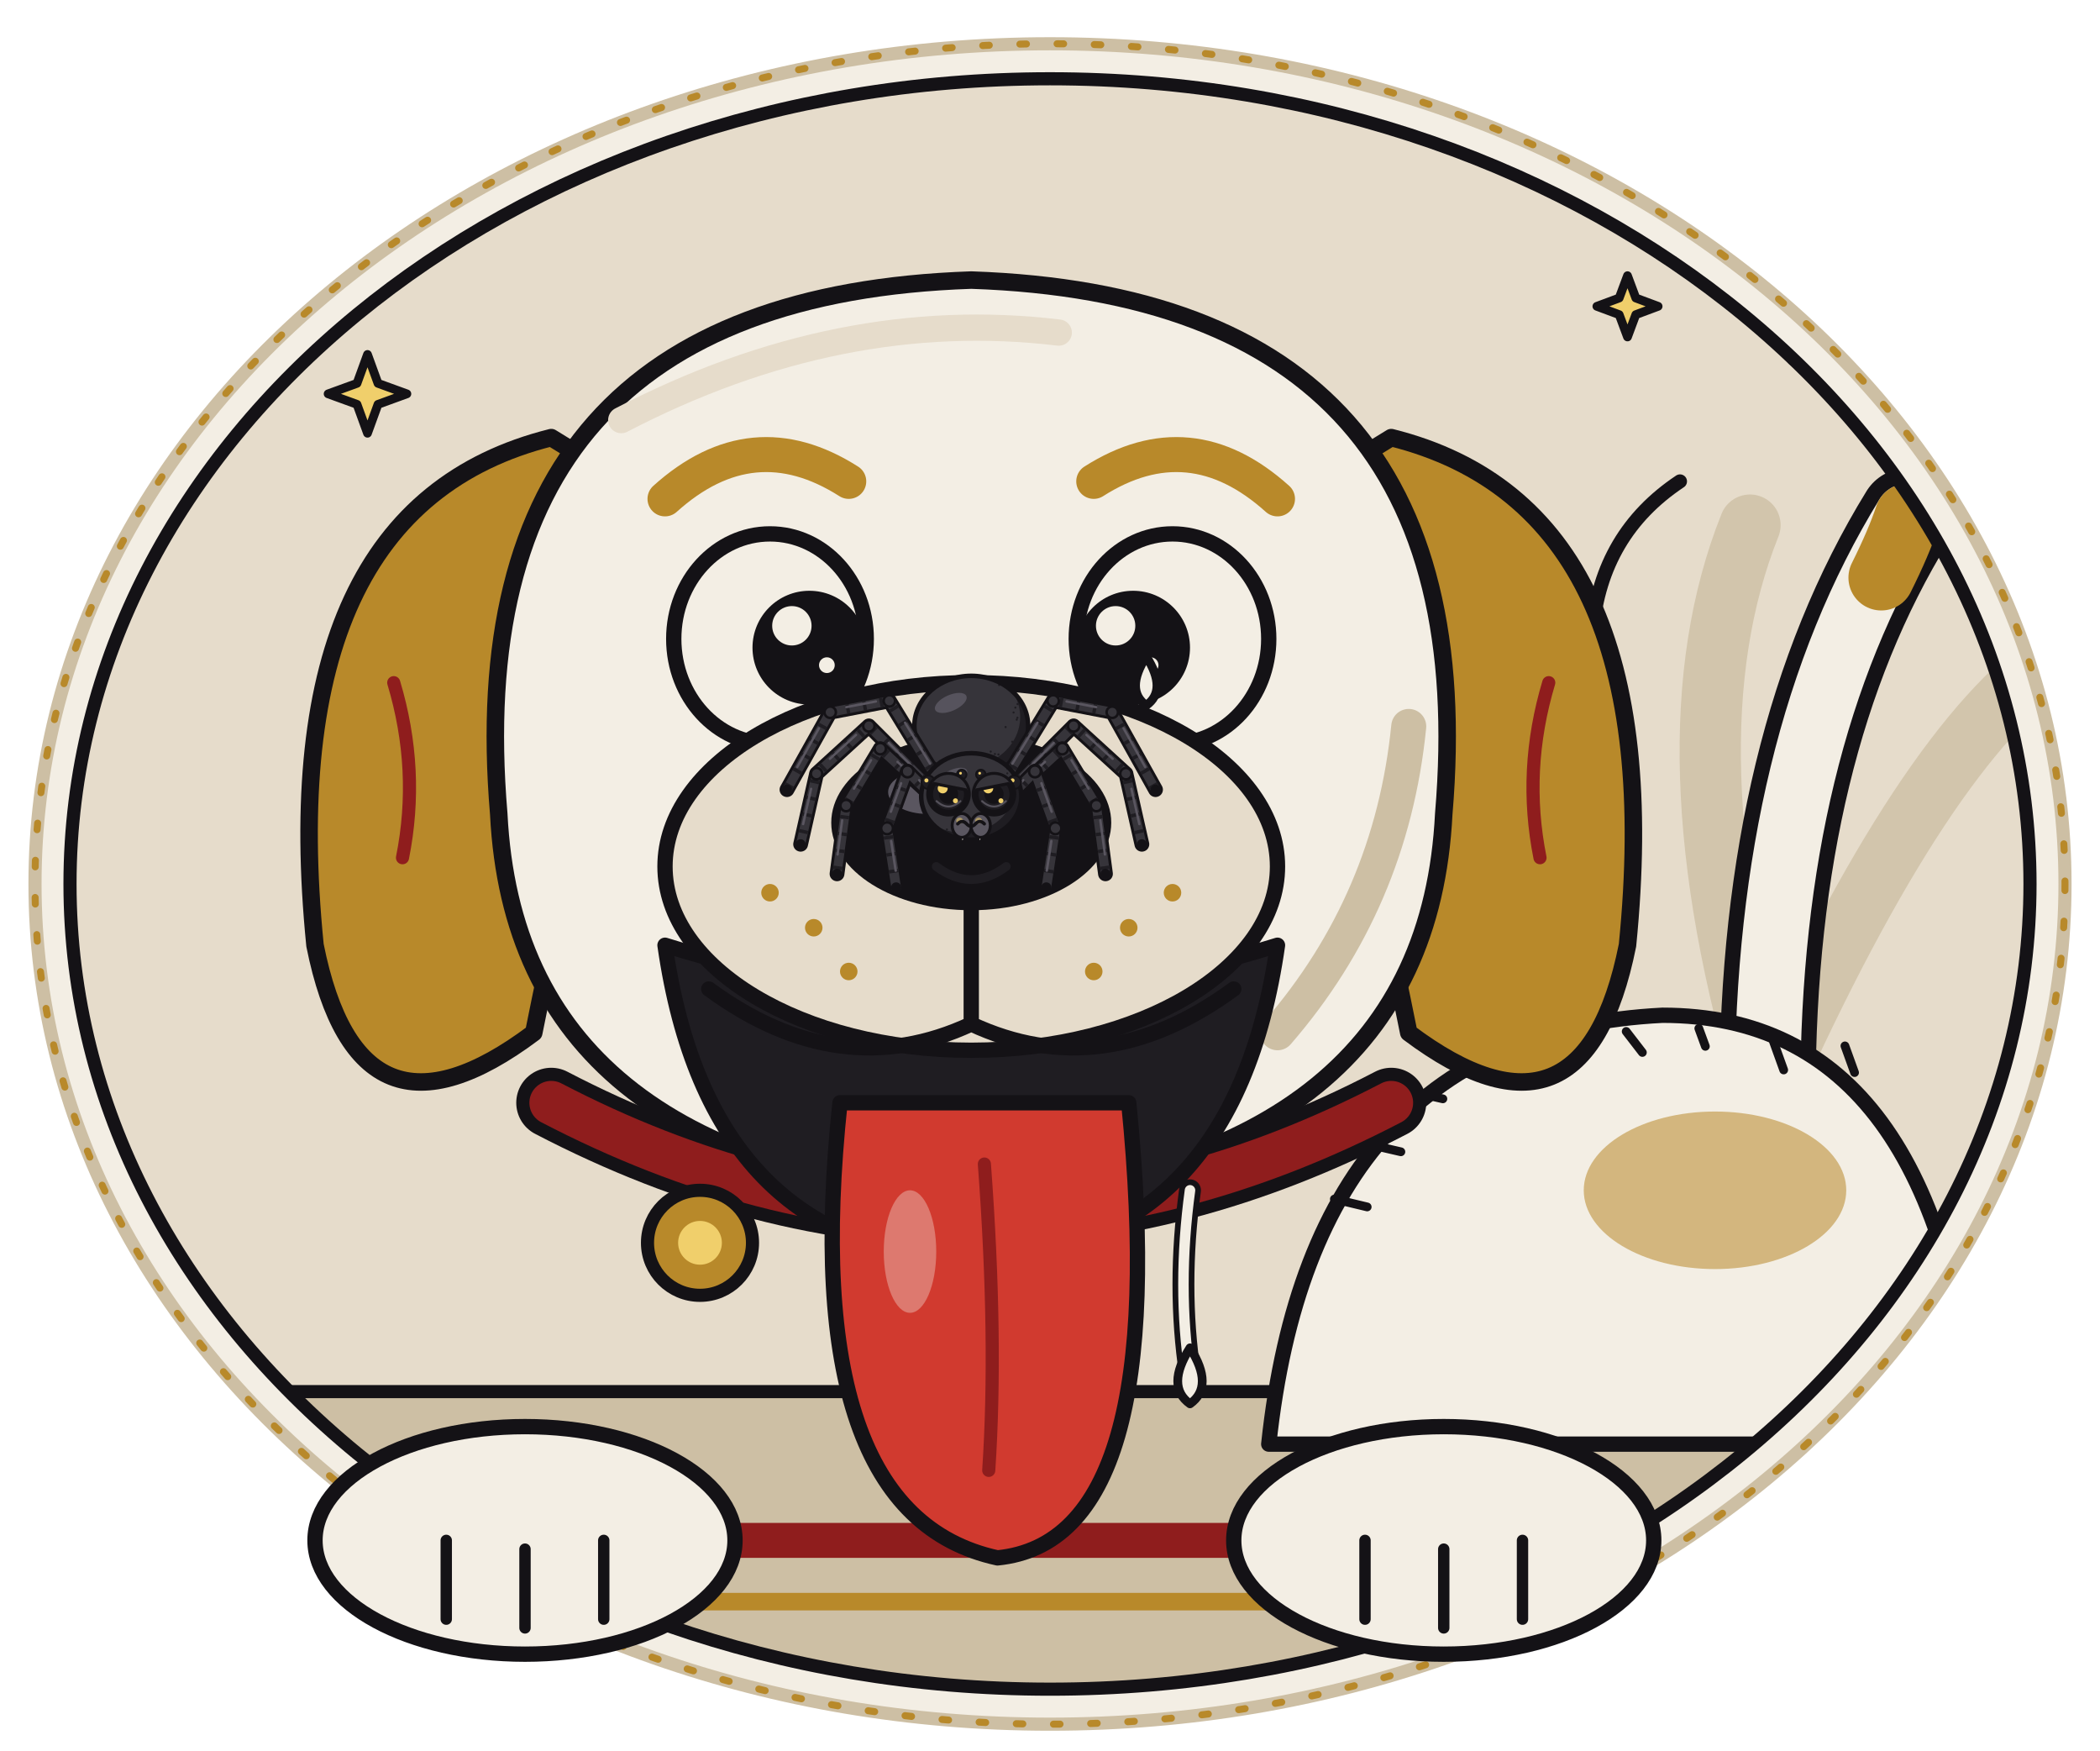
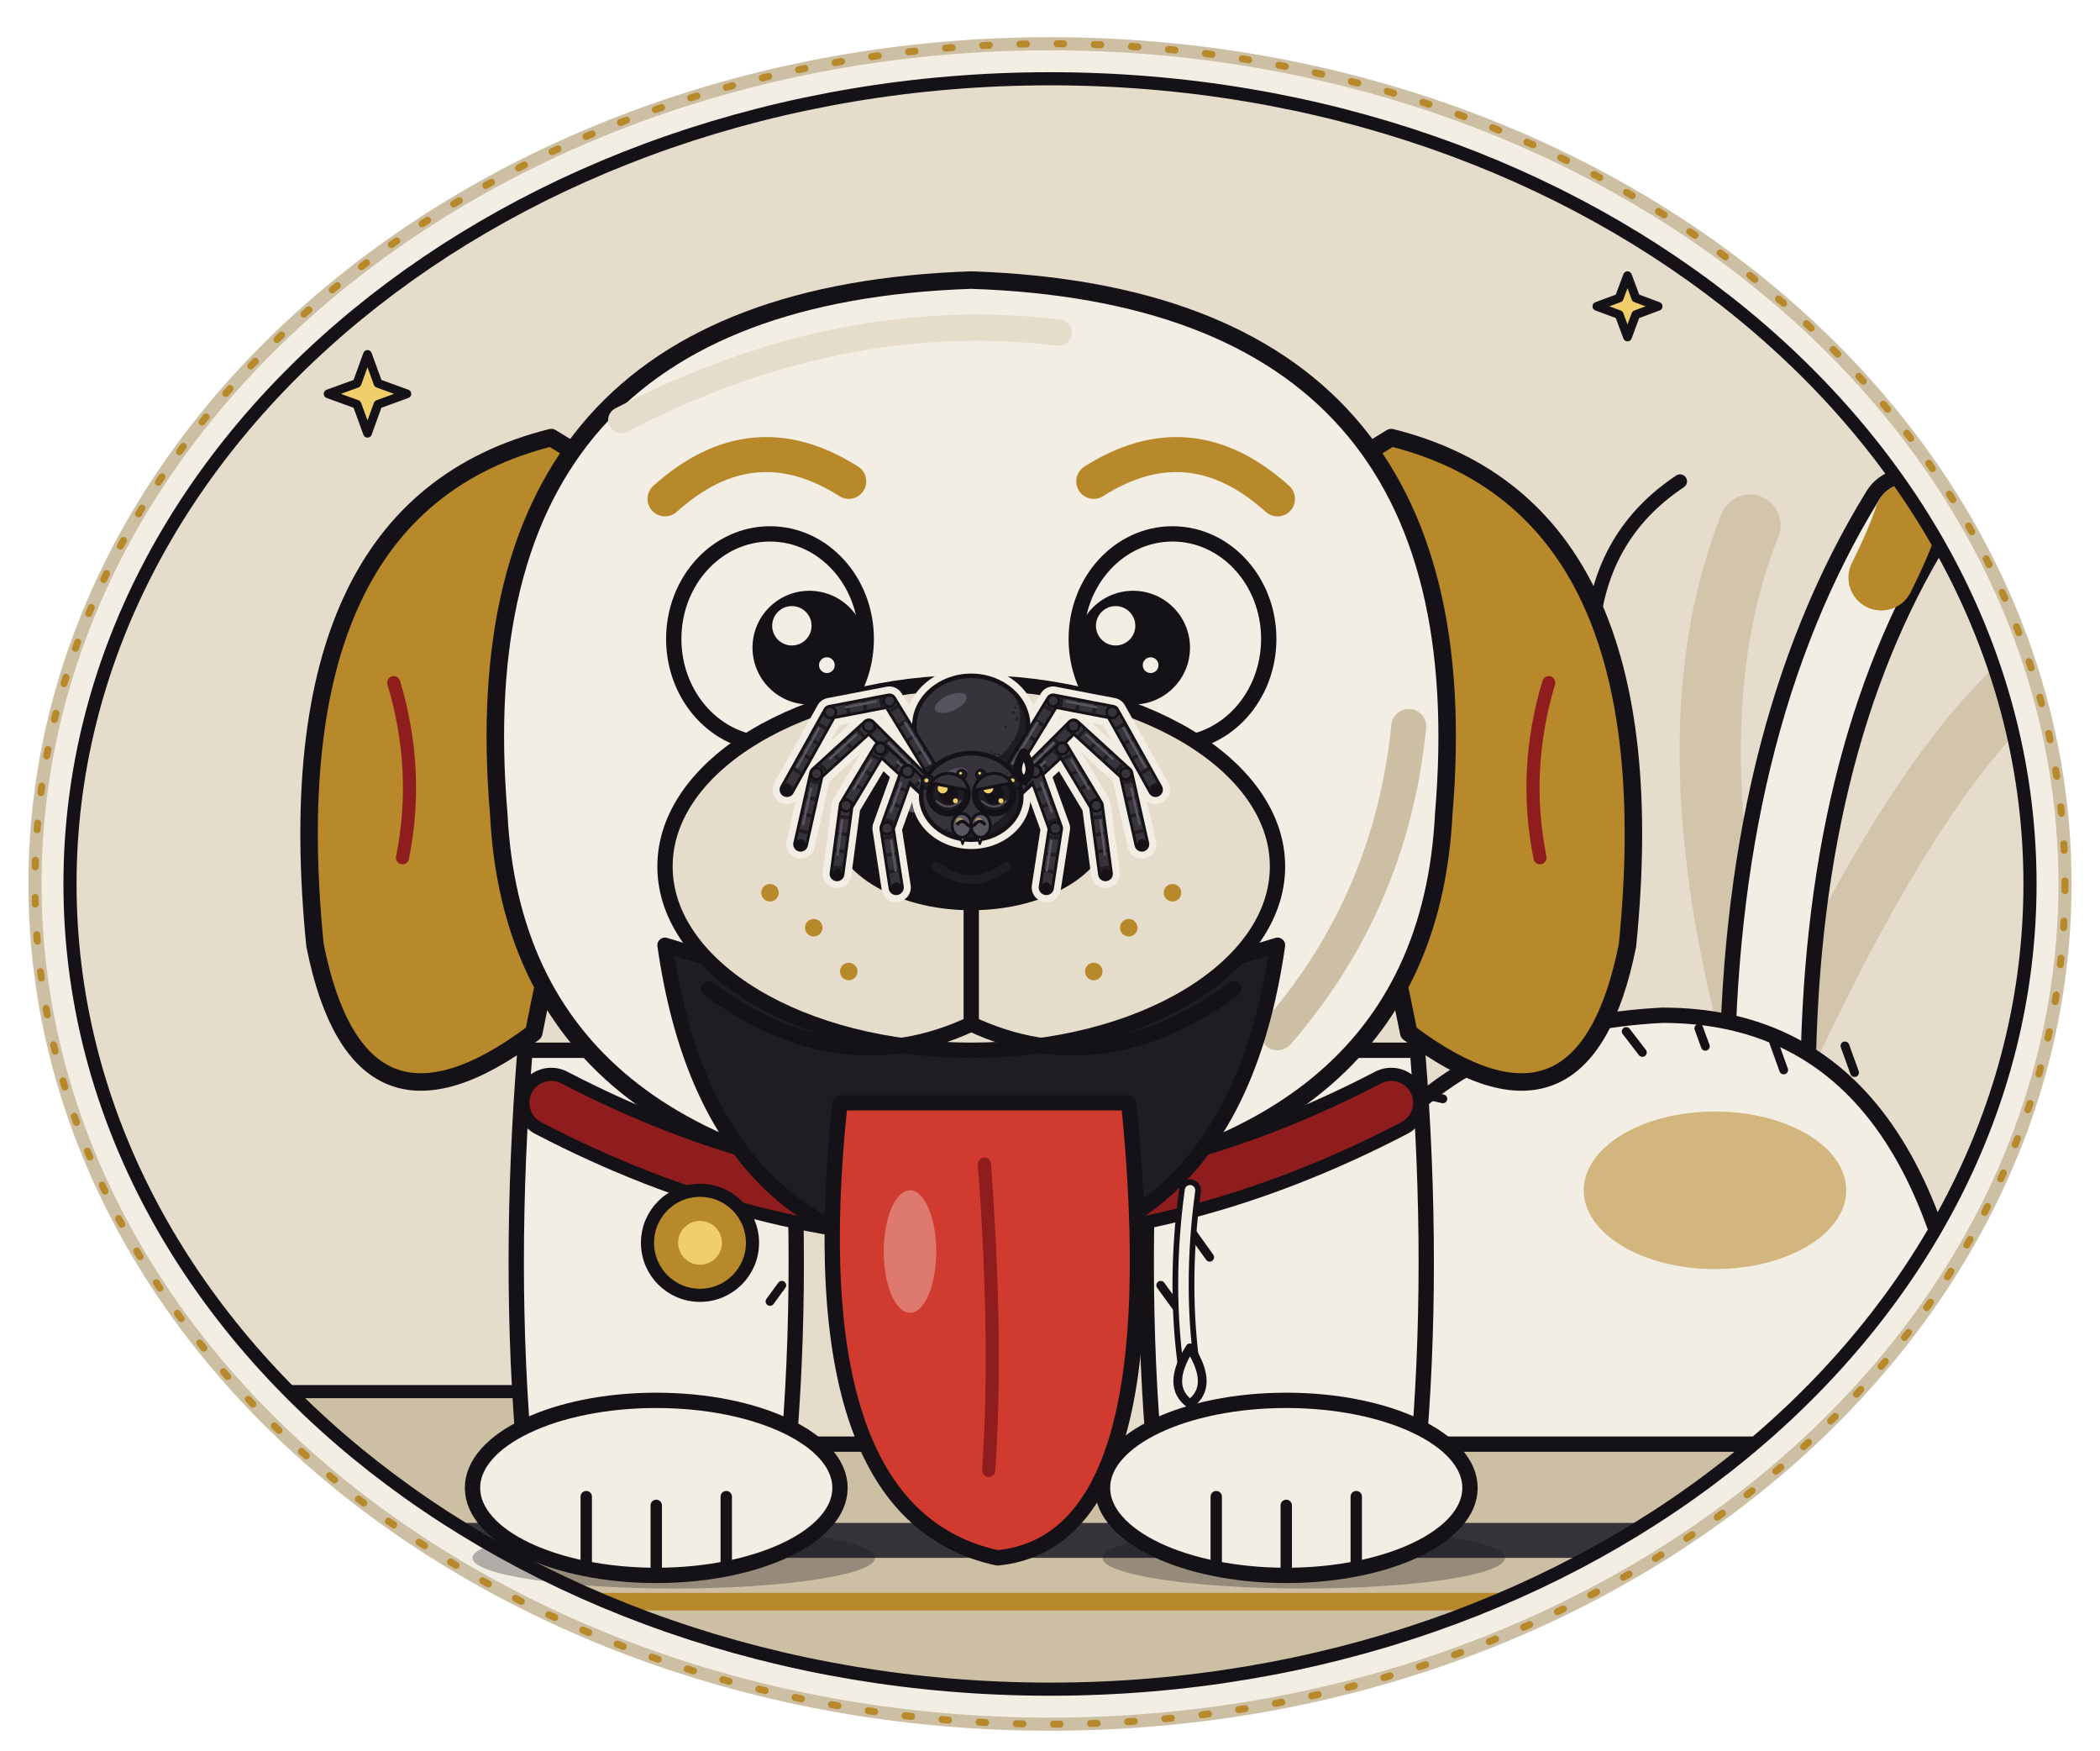
<svg xmlns="http://www.w3.org/2000/svg" viewBox="0 0 480 400" role="img" aria-labelledby="creature-dog-title">
  <clipPath id="cr-dog-ov0">
    <ellipse cx="240" cy="202" rx="224" ry="184" fill="#000" />
  </clipPath>
  <ellipse cx="240" cy="202" rx="232" ry="192" fill="#f3eee4" stroke="#cdbfa4" stroke-width="3" />
  <ellipse cx="240" cy="202" rx="224" ry="184" fill="#e6dccb" stroke="#cdbfa4" stroke-width="2.5" />
  <g clip-path="url(#cr-dog-ov0)">
    <path d="M0 318 H480 V400 H0 Z" fill="#cdbfa4" />
    <path d="M0 318 L480 318" stroke="#141216" stroke-width="3" stroke-linecap="round" />
-     <path d="M40 352 H440" fill="none" stroke="#8f1d1d" stroke-width="8" stroke-linecap="round" stroke-linejoin="round" />
+     <path d="M40 352 H440" fill="none" stroke="#36343a" stroke-width="8" stroke-linecap="round" stroke-linejoin="round" />
    <path d="M40 366 H440" fill="none" stroke="#b8892a" stroke-width="4" stroke-linecap="round" stroke-linejoin="round" />
    <path d="M404 250 Q380 170 400 120" fill="none" stroke="#cdbfa4" stroke-width="14" stroke-linecap="round" stroke-linejoin="round" opacity="0.8" />
    <path d="M404 250 Q440 170 470 150" fill="none" stroke="#cdbfa4" stroke-width="14" stroke-linecap="round" stroke-linejoin="round" opacity="0.8" />
    <path d="M404 250 Q404 170 436 118" fill="none" stroke="#141216" stroke-width="22" stroke-linecap="round" stroke-linejoin="round" />
    <path d="M404 250 Q404 170 436 118" fill="none" stroke="#f3eee4" stroke-width="15" stroke-linecap="round" stroke-linejoin="round" />
    <path d="M430 132 Q434 124 436 118" fill="none" stroke="#b8892a" stroke-width="15" stroke-linecap="round" stroke-linejoin="round" />
    <path d="M290 330 Q300 236 380 232 Q444 232 452 330 Z" fill="#f3eee4" stroke="#141216" stroke-width="3.5" stroke-linecap="round" stroke-linejoin="round" />
    <ellipse cx="392" cy="272" rx="30" ry="18" fill="#b8892a" opacity="0.55" />
    <path d="M305 274 l7.5 1.8M315 262 l5.2 1.2M325 250 l4.8 1.1M338.3 242.3 l2.7 3.4M355 239 l3 3.9M371.7 235.7 l3.7 4.8M388.3 235 l1.5 4.1M405 237 l2.7 7.5M421.7 239 l2.2 6.1" stroke="#141216" stroke-width="2" stroke-linecap="round" fill="none" />
    <path d="M384 110 q-18 12 -20 34 M452 108 q18 6 26 26 M410 82 q16 -4 30 6" fill="none" stroke="#141216" stroke-width="3.2" stroke-linecap="round" stroke-linejoin="round" />
  </g>
  <ellipse cx="240" cy="202" rx="224" ry="184" fill="none" stroke="#141216" stroke-width="3" />
  <ellipse cx="240" cy="202" rx="232" ry="192" fill="none" stroke="#b8892a" stroke-width="1.6" stroke-dasharray="1.5 7" stroke-linecap="round" />
+   <path d="M138 250 Q222 236 306 250 L294 330 L150 330 Z" fill="#e6dccb" stroke="#141216" stroke-width="3.5" stroke-linecap="round" stroke-linejoin="round" />
+   <path d="M120 240 Q116 290 120 334 L180 334 Q184 290 180 240 Z" fill="#f3eee4" stroke="#141216" stroke-width="3.5" stroke-linecap="round" stroke-linejoin="round" />
+   <path d="M264 240 Q260 290 264 334 L324 334 Q328 290 324 240 Z" fill="#f3eee4" stroke="#141216" stroke-width="3.5" stroke-linecap="round" stroke-linejoin="round" />
+   <path d="M165.3 268.3 l-2.8 3.9M172 281 l-4.3 6.1M178.7 293.7 l-2.7 3.7" stroke="#141216" stroke-width="2" stroke-linecap="round" fill="none" />
+   <path d="M278.7 268.3 l3.5 4.9M272 281 l4.5 6.3M265.3 293.7 l4 5.5" stroke="#141216" stroke-width="2" stroke-linecap="round" fill="none" />
  <path d="M126 100 Q62 116 72 216 Q82 266 122 236 Q134 176 152 116 Z" fill="#b8892a" stroke="#141216" stroke-width="4" stroke-linecap="round" stroke-linejoin="round" />
  <path d="M318 100 Q382 116 372 216 Q362 266 322 236 Q310 176 292 116 Z" fill="#b8892a" stroke="#141216" stroke-width="4" stroke-linecap="round" stroke-linejoin="round" />
  <path d="M90 156 q6 20 2 40 M354 156 q-6 20 -2 40" fill="none" stroke="#8f1d1d" stroke-width="3" stroke-linecap="round" stroke-linejoin="round" />
  <path d="M114 186 Q104 68 222 64 Q340 68 330 186 Q326 266 222 274 Q118 266 114 186 Z" fill="#f3eee4" stroke="#141216" stroke-width="4" stroke-linecap="round" stroke-linejoin="round" />
  <path d="M142 96 Q192 70 242 76" fill="none" stroke="#e6dccb" stroke-width="6" stroke-linecap="round" stroke-linejoin="round" />
  <path d="M292 236 Q318 206 322 166" fill="none" stroke="#cdbfa4" stroke-width="8" stroke-linecap="round" stroke-linejoin="round" />
  <path d="M152 114 q20 -18 42 -4 M292 114 q-20 -18 -42 -4" fill="none" stroke="#b8892a" stroke-width="8" stroke-linecap="round" stroke-linejoin="round" />
  <ellipse cx="176" cy="146" rx="22" ry="24" fill="#f3eee4" stroke="#141216" stroke-width="3.5" />
  <circle cx="185" cy="148" r="13" fill="#141216" />
  <circle cx="181" cy="143" r="4.5" fill="#f3eee4" />
  <circle cx="189" cy="152" r="1.8" fill="#f3eee4" />
  <ellipse cx="268" cy="146" rx="22" ry="24" fill="#f3eee4" stroke="#141216" stroke-width="3.5" />
  <circle cx="259" cy="148" r="13" fill="#141216" />
  <circle cx="255" cy="143" r="4.5" fill="#f3eee4" />
  <circle cx="263" cy="152" r="1.8" fill="#f3eee4" />
  <path d="M126 252 Q222 302 318 252" fill="none" stroke="#141216" stroke-width="16" stroke-linecap="round" stroke-linejoin="round" />
  <path d="M126 252 Q222 302 318 252" fill="none" stroke="#8f1d1d" stroke-width="10" stroke-linecap="round" stroke-linejoin="round" />
  <circle cx="160" cy="284" r="12" fill="#b8892a" stroke="#141216" stroke-width="3" />
  <circle cx="160" cy="284" r="5" fill="#f0cf6b" />
  <path d="M152 216 Q162 286 222 288 Q282 286 292 216 Q222 238 152 216 Z" fill="#1f1d22" stroke="#141216" stroke-width="3.5" stroke-linecap="round" stroke-linejoin="round" />
  <path d="M192 252 Q182 346 228 356 Q268 352 258 252 Z" fill="#d13a2f" stroke="#141216" stroke-width="3.5" stroke-linecap="round" stroke-linejoin="round" />
  <path d="M225 266 Q228 306 226 336" fill="none" stroke="#8f1d1d" stroke-width="3" stroke-linecap="round" stroke-linejoin="round" />
  <ellipse cx="208" cy="286" rx="6" ry="14" fill="#f3eee4" opacity="0.35" />
  <ellipse cx="222" cy="198" rx="70" ry="42" fill="#e6dccb" stroke="#141216" stroke-width="3.5" />
  <path d="M222 206 V234 M222 234 Q192 248 162 226 M222 234 Q252 248 282 226" fill="none" stroke="#141216" stroke-width="3.5" stroke-linecap="round" stroke-linejoin="round" />
  <circle cx="186" cy="212" r="2" fill="#b8892a" />
  <circle cx="176" cy="204" r="2" fill="#b8892a" />
  <circle cx="194" cy="222" r="2" fill="#b8892a" />
  <circle cx="258" cy="212" r="2" fill="#b8892a" />
  <circle cx="268" cy="204" r="2" fill="#b8892a" />
  <circle cx="250" cy="222" r="2" fill="#b8892a" />
  <ellipse cx="222" cy="188" rx="32" ry="20" fill="#141216" />
  <ellipse cx="212" cy="181" rx="9" ry="5" fill="#5a5660" />
  <path d="M214 198 q8 6 16 0" fill="none" stroke="#1f1d22" stroke-width="2" stroke-linecap="round" stroke-linejoin="round" />
  <path d="M272 272 Q269 294 272 314" fill="none" stroke="#141216" stroke-width="5" stroke-linecap="round" stroke-linejoin="round" />
  <path d="M272 272 Q269 294 272 314" fill="none" stroke="#f3eee4" stroke-width="2.4" stroke-linecap="round" stroke-linejoin="round" />
  <path d="M272 308 q-5.6 8.8 0 12.8 q5.6 -4 0 -12.8 Z" fill="#f3eee4" stroke="#141216" stroke-width="2" stroke-linecap="round" stroke-linejoin="round" />
-   <ellipse cx="120" cy="352" rx="48" ry="26" fill="#f3eee4" stroke="#141216" stroke-width="3.5" />
-   <path d="M102 352 v18 M120 354 v18 M138 352 v18" fill="none" stroke="#141216" stroke-width="2.6" stroke-linecap="round" stroke-linejoin="round" />
-   <ellipse cx="330" cy="352" rx="48" ry="26" fill="#f3eee4" stroke="#141216" stroke-width="3.5" />
-   <path d="M312 352 v18 M330 354 v18 M348 352 v18" fill="none" stroke="#141216" stroke-width="2.6" stroke-linecap="round" stroke-linejoin="round" />
+   <ellipse cx="154" cy="356" rx="46" ry="7" fill="#141216" opacity="0.3" />
+   <ellipse cx="150" cy="340" rx="42" ry="20" fill="#f3eee4" stroke="#141216" stroke-width="3.5" />
+   <path d="M134 342 v15 M150 344 v15 M166 342 v15" fill="none" stroke="#141216" stroke-width="2.6" stroke-linecap="round" stroke-linejoin="round" />
+   <ellipse cx="298" cy="356" rx="46" ry="7" fill="#141216" opacity="0.3" />
+   <ellipse cx="294" cy="340" rx="42" ry="20" fill="#f3eee4" stroke="#141216" stroke-width="3.5" />
+   <path d="M278 342 v15 M294 344 v15 M310 342 v15" fill="none" stroke="#141216" stroke-width="2.6" stroke-linecap="round" stroke-linejoin="round" />
  <g transform="translate(222 182) rotate(0) scale(0.26 0.26)">
+     <g opacity="1">
+       <path d="M24 10 L56 -22 L74 28 L66 80" fill="none" stroke="#f3eee4" stroke-width="25.708" stroke-linecap="round" stroke-linejoin="round" />
+       <circle cx="56" cy="-22" r="12.5" fill="#f3eee4" />
+       <circle cx="74" cy="28" r="12.5" fill="#f3eee4" />
+       <circle cx="66" cy="80" r="10.7" fill="#f3eee4" />
+       <path d="M30 4 L80 -42 L110 8 L118 68" fill="none" stroke="#f3eee4" stroke-width="25.308" stroke-linecap="round" stroke-linejoin="round" />
+       <circle cx="80" cy="-42" r="12.2" fill="#f3eee4" />
+       <circle cx="110" cy="8" r="12.2" fill="#f3eee4" />
+       <circle cx="118" cy="68" r="10.5" fill="#f3eee4" />
+       <path d="M32 -4 L90 -62 L136 -20 L150 42" fill="none" stroke="#f3eee4" stroke-width="25.308" stroke-linecap="round" stroke-linejoin="round" />
+       <circle cx="90" cy="-62" r="12.2" fill="#f3eee4" />
+       <circle cx="136" cy="-20" r="12.2" fill="#f3eee4" />
+       <circle cx="150" cy="42" r="10.5" fill="#f3eee4" />
+       <path d="M28 -12 L72 -84 L124 -74 L162 -6" fill="none" stroke="#f3eee4" stroke-width="25.308" stroke-linecap="round" stroke-linejoin="round" />
+       <circle cx="72" cy="-84" r="12.2" fill="#f3eee4" />
+       <circle cx="124" cy="-74" r="12.2" fill="#f3eee4" />
+       <circle cx="162" cy="-6" r="10.5" fill="#f3eee4" />
+       <path d="M-24 10 L-56 -22 L-74 28 L-66 80" fill="none" stroke="#f3eee4" stroke-width="25.708" stroke-linecap="round" stroke-linejoin="round" />
+       <circle cx="-56" cy="-22" r="12.5" fill="#f3eee4" />
+       <circle cx="-74" cy="28" r="12.5" fill="#f3eee4" />
+       <circle cx="-66" cy="80" r="10.7" fill="#f3eee4" />
+       <path d="M-30 4 L-80 -42 L-110 8 L-118 68" fill="none" stroke="#f3eee4" stroke-width="25.308" stroke-linecap="round" stroke-linejoin="round" />
+       <circle cx="-80" cy="-42" r="12.2" fill="#f3eee4" />
+       <circle cx="-110" cy="8" r="12.2" fill="#f3eee4" />
+       <circle cx="-118" cy="68" r="10.5" fill="#f3eee4" />
+       <path d="M-32 -4 L-90 -62 L-136 -20 L-150 42" fill="none" stroke="#f3eee4" stroke-width="25.308" stroke-linecap="round" stroke-linejoin="round" />
+       <circle cx="-90" cy="-62" r="12.2" fill="#f3eee4" />
+       <circle cx="-136" cy="-20" r="12.2" fill="#f3eee4" />
+       <circle cx="-150" cy="42" r="10.5" fill="#f3eee4" />
+       <path d="M-28 -12 L-72 -84 L-124 -74 L-162 -6" fill="none" stroke="#f3eee4" stroke-width="25.308" stroke-linecap="round" stroke-linejoin="round" />
+       <circle cx="-72" cy="-84" r="12.2" fill="#f3eee4" />
+       <circle cx="-124" cy="-74" r="12.2" fill="#f3eee4" />
+       <circle cx="-162" cy="-6" r="10.5" fill="#f3eee4" />
+       <g transform="rotate(0 0 -62)">
+         <ellipse cx="0" cy="-62" rx="58.2" ry="52.2" fill="#f3eee4" />
+       </g>
+       <g transform="rotate(0 0 0)">
+         <ellipse cx="0" cy="0" rx="52.2" ry="46.2" fill="#f3eee4" />
+       </g>
+     </g>
    <g transform="rotate(0 0 -62)">
      <clipPath id="cr-dog-c1">
        <ellipse cx="0" cy="-62" rx="50" ry="44" fill="#000" />
      </clipPath>
      <ellipse cx="0" cy="-62" rx="50" ry="44" fill="#1f1d22" />
      <g clip-path="url(#cr-dog-c1)">
        <ellipse cx="-8" cy="-69.9" rx="51" ry="44.9" fill="#36343a" />
        <path d="M23.9 -36.9h0M36 -48.1h0M24.5 -97.9h0M5 -29.3h0M-25.9 -30.8h0M30.2 -61h0M40 -67.5h0M40.6 -69.2h0M37.2 -73.8h0M19.5 -35.4h0M-27.3 -31.3h0M-28.1 -30.4h0M-18.5 -33.8h0M17.1 -39.4h0M40.7 -81.2h0M20.8 -37.3h0M38.8 -78.1h0" stroke="#1f1d22" stroke-width="1.9" stroke-linecap="round" />
        <ellipse cx="-18" cy="-82.2" rx="15" ry="7" fill="#5a5660" transform="rotate(-24 -18 -82.2)" opacity="0.9" />
      </g>
      <ellipse cx="0" cy="-62" rx="50" ry="44" fill="none" stroke="#141216" stroke-width="4" />
    </g>
    <g>
      <path d="M28 -12 L72 -84 L124 -74 L162 -6" fill="none" stroke="#141216" stroke-width="13" stroke-linecap="round" stroke-linejoin="round" />
      <path d="M28 -12 L72 -84 L124 -74 L162 -6" fill="none" stroke="#36343a" stroke-width="8" stroke-linecap="round" stroke-linejoin="round" />
      <path d="M28 -12 L72 -84 L124 -74 L162 -6" fill="none" stroke="#1f1d22" stroke-width="8" stroke-dasharray="3 12" stroke-linejoin="round" />
      <path d="M36.2 -28.8 L58.2 -64.8M83.8 -83.5 L109.8 -78.5M133.9 -59.9 L152.9 -25.9" stroke="#5a5660" stroke-width="2.1" stroke-linecap="round" fill="none" />
      <circle cx="72" cy="-84" r="5" fill="#36343a" stroke="#141216" stroke-width="2.2" />
      <circle cx="124" cy="-74" r="5" fill="#36343a" stroke="#141216" stroke-width="2.2" />
      <circle cx="162" cy="-6" r="4.4" fill="#141216" />
    </g>
    <g>
      <path d="M-28 -12 L-72 -84 L-124 -74 L-162 -6" fill="none" stroke="#141216" stroke-width="13" stroke-linecap="round" stroke-linejoin="round" />
      <path d="M-28 -12 L-72 -84 L-124 -74 L-162 -6" fill="none" stroke="#36343a" stroke-width="8" stroke-linecap="round" stroke-linejoin="round" />
      <path d="M-28 -12 L-72 -84 L-124 -74 L-162 -6" fill="none" stroke="#1f1d22" stroke-width="8" stroke-dasharray="3 12" stroke-linejoin="round" />
      <path d="M-36.2 -28.8 L-58.2 -64.8M-83.8 -83.5 L-109.8 -78.5M-133.9 -59.9 L-152.9 -25.9" stroke="#5a5660" stroke-width="2.1" stroke-linecap="round" fill="none" />
      <circle cx="-72" cy="-84" r="5" fill="#36343a" stroke="#141216" stroke-width="2.2" />
      <circle cx="-124" cy="-74" r="5" fill="#36343a" stroke="#141216" stroke-width="2.2" />
      <circle cx="-162" cy="-6" r="4.4" fill="#141216" />
    </g>
    <g>
      <path d="M32 -4 L90 -62 L136 -20 L150 42" fill="none" stroke="#141216" stroke-width="13" stroke-linecap="round" stroke-linejoin="round" />
      <path d="M32 -4 L90 -62 L136 -20 L150 42" fill="none" stroke="#36343a" stroke-width="8" stroke-linecap="round" stroke-linejoin="round" />
      <path d="M32 -4 L90 -62 L136 -20 L150 42" fill="none" stroke="#1f1d22" stroke-width="8" stroke-dasharray="3 12" stroke-linejoin="round" />
      <path d="M43.5 -18 L72.5 -47M101.3 -54.1 L124.3 -33.1M140.8 -6.7 L147.8 24.3" stroke="#5a5660" stroke-width="2.1" stroke-linecap="round" fill="none" />
      <circle cx="90" cy="-62" r="5" fill="#36343a" stroke="#141216" stroke-width="2.2" />
      <circle cx="136" cy="-20" r="5" fill="#36343a" stroke="#141216" stroke-width="2.2" />
      <circle cx="150" cy="42" r="4.4" fill="#141216" />
    </g>
    <g>
      <path d="M-32 -4 L-90 -62 L-136 -20 L-150 42" fill="none" stroke="#141216" stroke-width="13" stroke-linecap="round" stroke-linejoin="round" />
      <path d="M-32 -4 L-90 -62 L-136 -20 L-150 42" fill="none" stroke="#36343a" stroke-width="8" stroke-linecap="round" stroke-linejoin="round" />
      <path d="M-32 -4 L-90 -62 L-136 -20 L-150 42" fill="none" stroke="#1f1d22" stroke-width="8" stroke-dasharray="3 12" stroke-linejoin="round" />
      <path d="M-43.5 -18 L-72.5 -47M-101.3 -54.1 L-124.3 -33.1M-140.8 -6.7 L-147.8 24.3" stroke="#5a5660" stroke-width="2.1" stroke-linecap="round" fill="none" />
      <circle cx="-90" cy="-62" r="5" fill="#36343a" stroke="#141216" stroke-width="2.2" />
      <circle cx="-136" cy="-20" r="5" fill="#36343a" stroke="#141216" stroke-width="2.2" />
      <circle cx="-150" cy="42" r="4.4" fill="#141216" />
    </g>
    <g>
      <path d="M30 4 L80 -42 L110 8 L118 68" fill="none" stroke="#141216" stroke-width="13" stroke-linecap="round" stroke-linejoin="round" />
      <path d="M30 4 L80 -42 L110 8 L118 68" fill="none" stroke="#36343a" stroke-width="8" stroke-linecap="round" stroke-linejoin="round" />
      <path d="M30 4 L80 -42 L110 8 L118 68" fill="none" stroke="#1f1d22" stroke-width="8" stroke-dasharray="3 12" stroke-linejoin="round" />
      <path d="M39.8 -7.4 L64.8 -30.4M88.1 -31.9 L103.1 -6.9M113.5 21 L117.5 51" stroke="#5a5660" stroke-width="2.1" stroke-linecap="round" fill="none" />
      <circle cx="80" cy="-42" r="5" fill="#36343a" stroke="#141216" stroke-width="2.2" />
      <circle cx="110" cy="8" r="5" fill="#36343a" stroke="#141216" stroke-width="2.2" />
      <circle cx="118" cy="68" r="4.4" fill="#141216" />
    </g>
    <g>
      <path d="M-30 4 L-80 -42 L-110 8 L-118 68" fill="none" stroke="#141216" stroke-width="13" stroke-linecap="round" stroke-linejoin="round" />
      <path d="M-30 4 L-80 -42 L-110 8 L-118 68" fill="none" stroke="#36343a" stroke-width="8" stroke-linecap="round" stroke-linejoin="round" />
      <path d="M-30 4 L-80 -42 L-110 8 L-118 68" fill="none" stroke="#1f1d22" stroke-width="8" stroke-dasharray="3 12" stroke-linejoin="round" />
      <path d="M-39.8 -7.4 L-64.8 -30.4M-88.1 -31.9 L-103.1 -6.9M-113.5 21 L-117.5 51" stroke="#5a5660" stroke-width="2.1" stroke-linecap="round" fill="none" />
      <circle cx="-80" cy="-42" r="5" fill="#36343a" stroke="#141216" stroke-width="2.2" />
      <circle cx="-110" cy="8" r="5" fill="#36343a" stroke="#141216" stroke-width="2.2" />
      <circle cx="-118" cy="68" r="4.4" fill="#141216" />
    </g>
    <g>
      <path d="M24 10 L56 -22 L74 28 L66 80" fill="none" stroke="#141216" stroke-width="13.4" stroke-linecap="round" stroke-linejoin="round" />
      <path d="M24 10 L56 -22 L74 28 L66 80" fill="none" stroke="#36343a" stroke-width="8.4" stroke-linecap="round" stroke-linejoin="round" />
      <path d="M24 10 L56 -22 L74 28 L66 80" fill="none" stroke="#1f1d22" stroke-width="8.4" stroke-dasharray="3 12" stroke-linejoin="round" />
      <path d="M29.7 1.7 L45.7 -14.3M61.7 -11.6 L70.7 13.4M70.4 39.2 L66.4 65.2" stroke="#5a5660" stroke-width="2.2" stroke-linecap="round" fill="none" />
      <circle cx="56" cy="-22" r="5.2" fill="#36343a" stroke="#141216" stroke-width="2.2" />
      <circle cx="74" cy="28" r="5.2" fill="#36343a" stroke="#141216" stroke-width="2.2" />
      <circle cx="66" cy="80" r="4.5" fill="#141216" />
    </g>
    <g>
      <path d="M-24 10 L-56 -22 L-74 28 L-66 80" fill="none" stroke="#141216" stroke-width="13.4" stroke-linecap="round" stroke-linejoin="round" />
      <path d="M-24 10 L-56 -22 L-74 28 L-66 80" fill="none" stroke="#36343a" stroke-width="8.4" stroke-linecap="round" stroke-linejoin="round" />
      <path d="M-24 10 L-56 -22 L-74 28 L-66 80" fill="none" stroke="#1f1d22" stroke-width="8.4" stroke-dasharray="3 12" stroke-linejoin="round" />
      <path d="M-29.7 1.7 L-45.7 -14.3M-61.7 -11.6 L-70.7 13.4M-70.4 39.2 L-66.4 65.2" stroke="#5a5660" stroke-width="2.2" stroke-linecap="round" fill="none" />
      <circle cx="-56" cy="-22" r="5.2" fill="#36343a" stroke="#141216" stroke-width="2.2" />
      <circle cx="-74" cy="28" r="5.2" fill="#36343a" stroke="#141216" stroke-width="2.2" />
      <circle cx="-66" cy="80" r="4.5" fill="#141216" />
    </g>
    <g transform="rotate(0 0 0)">
      <clipPath id="cr-dog-c2">
        <ellipse cx="0" cy="0" rx="44" ry="38" fill="#000" />
      </clipPath>
      <ellipse cx="0" cy="0" rx="44" ry="38" fill="#1f1d22" />
      <g clip-path="url(#cr-dog-c2)">
        <ellipse cx="-7" cy="-6.8" rx="44.9" ry="38.8" fill="#36343a" />
        <path d="M32 7.8h0M2.7 25.7h0M-21.4 29h0M-6.7 29.6h0M28.8 14.4h0M35.4 -15.9h0M8.3 23.8h0M32.3 3.1h0M32.7 9.9h0M31.8 7.7h0M31.7 -24.5h0M31.7 -20.3h0" stroke="#1f1d22" stroke-width="1.8" stroke-linecap="round" />
        <ellipse cx="-15.8" cy="-17.5" rx="13.2" ry="6.1" fill="#5a5660" transform="rotate(-24 -15.8 -17.5)" opacity="0.9" />
      </g>
      <ellipse cx="0" cy="0" rx="44" ry="38" fill="none" stroke="#141216" stroke-width="4" />
    </g>
    <path d="M-10.6 33.2 l3 8.5 l2.6 -7.6 Z" fill="#f3eee4" stroke="#141216" stroke-width="2" stroke-linecap="round" stroke-linejoin="round" />
    <path d="M10.6 33.2 l-3 8.5 l-2.5 -7.6 Z" fill="#f3eee4" stroke="#141216" stroke-width="2" stroke-linecap="round" stroke-linejoin="round" />
    <ellipse cx="-8.3" cy="25.5" rx="8.5" ry="10.5" fill="#5a5660" stroke="#141216" stroke-width="2.6" />
    <ellipse cx="8.3" cy="25.5" rx="8.5" ry="10.5" fill="#5a5660" stroke="#141216" stroke-width="2.6" />
    <ellipse cx="-10.2" cy="21.3" rx="3" ry="2.7" fill="#f0cf6b" opacity="0.55" />
    <ellipse cx="6.5" cy="21.3" rx="3" ry="2.7" fill="#f0cf6b" opacity="0.55" />
    <circle cx="-8.4" cy="-19.3" r="5" fill="#141216" />
    <circle cx="-8.4" cy="-19.3" r="3.4" fill="#1f1d22" />
    <circle cx="-9.4" cy="-20.4" r="1.2" fill="#f0cf6b" />
    <circle cx="8.4" cy="-19.3" r="5" fill="#141216" />
    <circle cx="8.4" cy="-19.3" r="3.4" fill="#1f1d22" />
    <circle cx="7.4" cy="-20.4" r="1.2" fill="#f0cf6b" />
    <circle cx="-37.8" cy="-12.5" r="6.7" fill="#141216" />
    <circle cx="-37.8" cy="-12.5" r="5.1" fill="#1f1d22" />
    <circle cx="-39.4" cy="-14.1" r="1.8" fill="#f0cf6b" />
    <circle cx="37.9" cy="-12.5" r="6.7" fill="#141216" />
    <circle cx="37.9" cy="-12.5" r="5.1" fill="#1f1d22" />
    <circle cx="36.3" cy="-14.1" r="1.8" fill="#f0cf6b" />
    <circle cx="-20" cy="-2" r="19.6" fill="#141216" />
    <clipPath id="cr-dog-e3">
      <circle cx="-20" cy="-2" r="17" fill="#000" />
    </clipPath>
    <g clip-path="url(#cr-dog-e3)">
      <circle cx="-20" cy="-2" r="17" fill="#141216" />
      <circle cx="-20" cy="-2" r="13.6" fill="#1f1d22" />
      <circle cx="-20" cy="-2" r="8.5" fill="#141216" />
      <path d="M-30.5 4.1 Q-20 13.6 -9.5 4.1" fill="none" stroke="#5a5660" stroke-width="1.7" stroke-linecap="round" stroke-linejoin="round" opacity="0.9" />
      <circle cx="-25.1" cy="-7.1" r="4.4" fill="#f0cf6b" />
      <circle cx="-13.9" cy="3.8" r="2.2" fill="#f0cf6b" />
      <path d="M-1.3 -22.4 L-1.3 -5.1 L-38.7 -12.5 L-38.7 -22.4 Z" fill="#36343a" />
      <path d="M-1.3 -5.1 L-38.7 -12.5" fill="none" stroke="#141216" stroke-width="2.72" stroke-linecap="round" stroke-linejoin="round" />
    </g>
    <circle cx="20" cy="-2" r="19.6" fill="#141216" />
    <clipPath id="cr-dog-e4">
      <circle cx="20" cy="-2" r="17" fill="#000" />
    </clipPath>
    <g clip-path="url(#cr-dog-e4)">
      <circle cx="20" cy="-2" r="17" fill="#141216" />
      <circle cx="20" cy="-2" r="13.6" fill="#1f1d22" />
      <circle cx="20" cy="-2" r="8.5" fill="#141216" />
      <path d="M9.5 4.1 Q20 13.6 30.5 4.1" fill="none" stroke="#5a5660" stroke-width="1.7" stroke-linecap="round" stroke-linejoin="round" opacity="0.9" />
      <circle cx="14.9" cy="-7.1" r="4.4" fill="#f0cf6b" />
      <circle cx="26.1" cy="3.8" r="2.2" fill="#f0cf6b" />
      <path d="M1.3 -22.4 L1.3 -5.1 L38.7 -12.5 L38.7 -22.4 Z" fill="#36343a" />
      <path d="M1.3 -5.1 L38.7 -12.5" fill="none" stroke="#141216" stroke-width="2.72" stroke-linecap="round" stroke-linejoin="round" />
    </g>
    <path d="M-11.9 24.1 q3.9 -4.2 7.8 0 t7.8 0 t7.8 0" fill="none" stroke="#141216" stroke-width="2.89" stroke-linecap="round" stroke-linejoin="round" />
  </g>
-   <path d="M262 150 q-4.9 7.7 0 11.2 q4.9 -3.5 0 -11.2 Z" fill="#f3eee4" stroke="#141216" stroke-width="2" stroke-linecap="round" stroke-linejoin="round" />
+   <path d="M234 172 q-2.8 4.4 0 6.4 q2.8 -2 0 -6.4 Z" fill="#f3eee4" stroke="#141216" stroke-width="2" stroke-linecap="round" stroke-linejoin="round" />
  <path d="M84 81L86.4 87.6L93 90L86.4 92.4L84 99L81.6 92.4L75 90L81.6 87.6Z" fill="#f0cf6b" stroke="#141216" stroke-width="2" stroke-linecap="round" stroke-linejoin="round" />
  <path d="M372 63L373.9 68.1L379 70L373.9 71.9L372 77L370.1 71.9L365 70L370.1 68.1Z" fill="#f0cf6b" stroke="#141216" stroke-width="2" stroke-linecap="round" stroke-linejoin="round" />
</svg>
